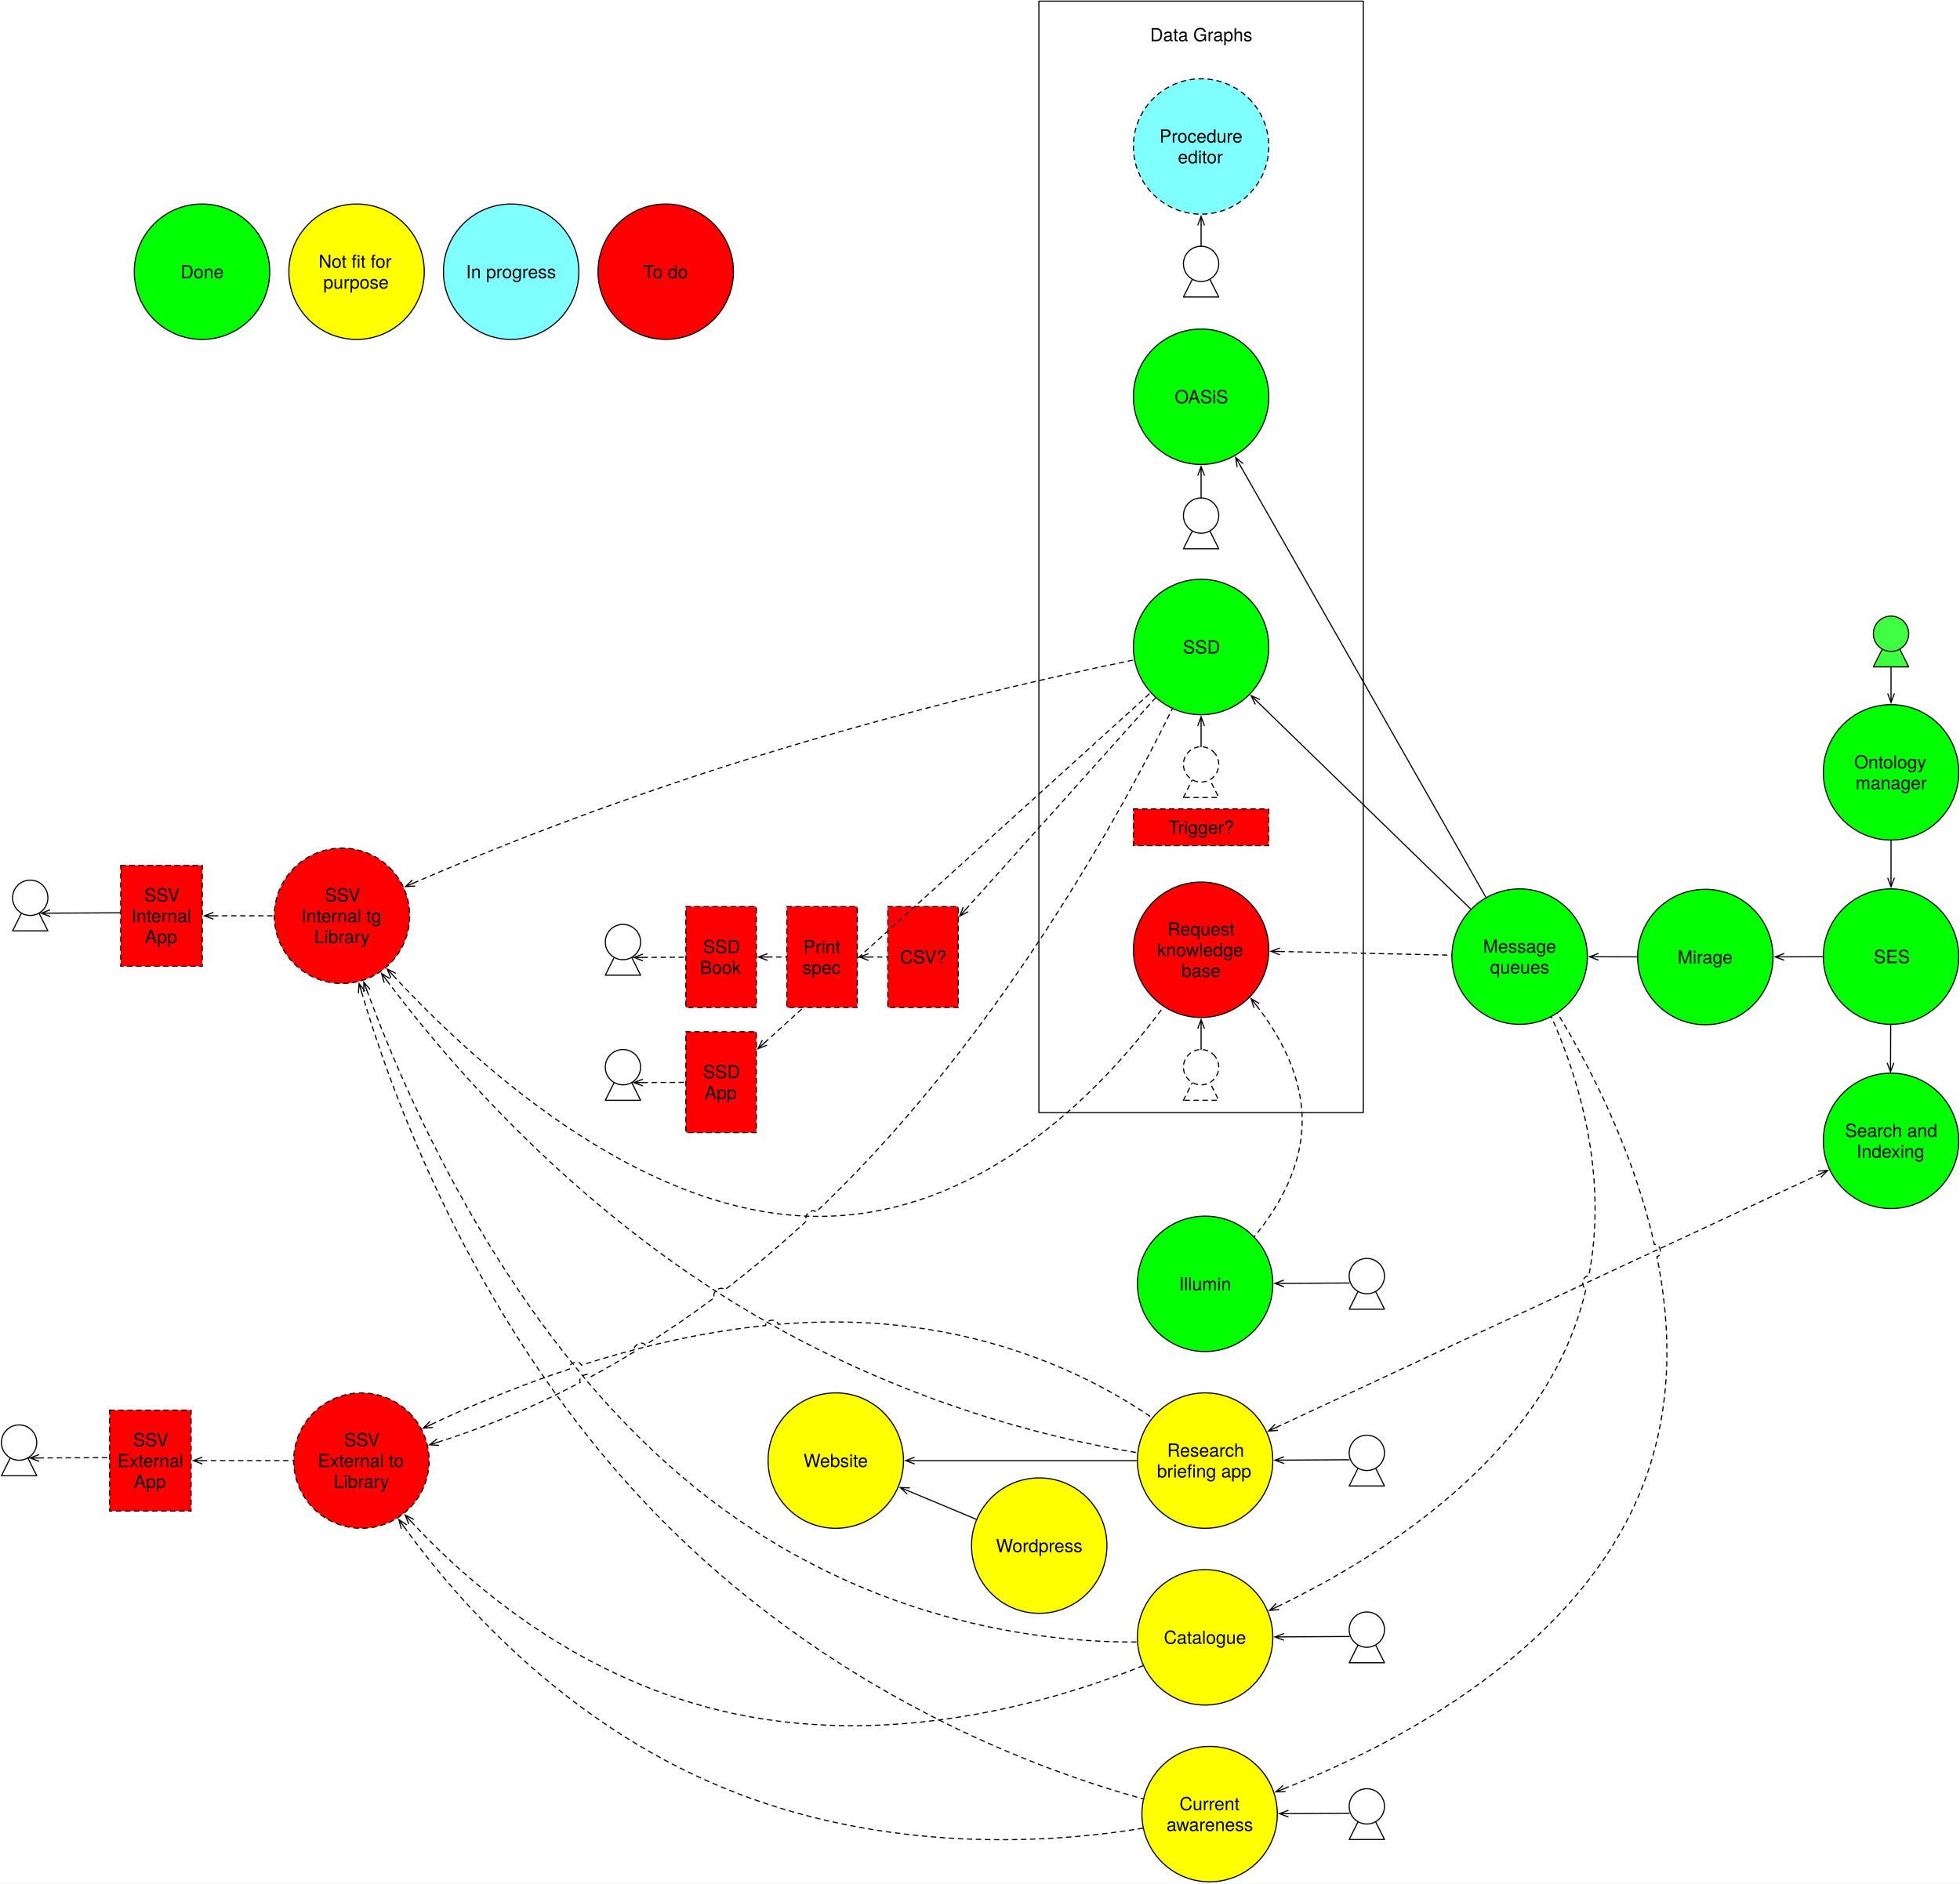
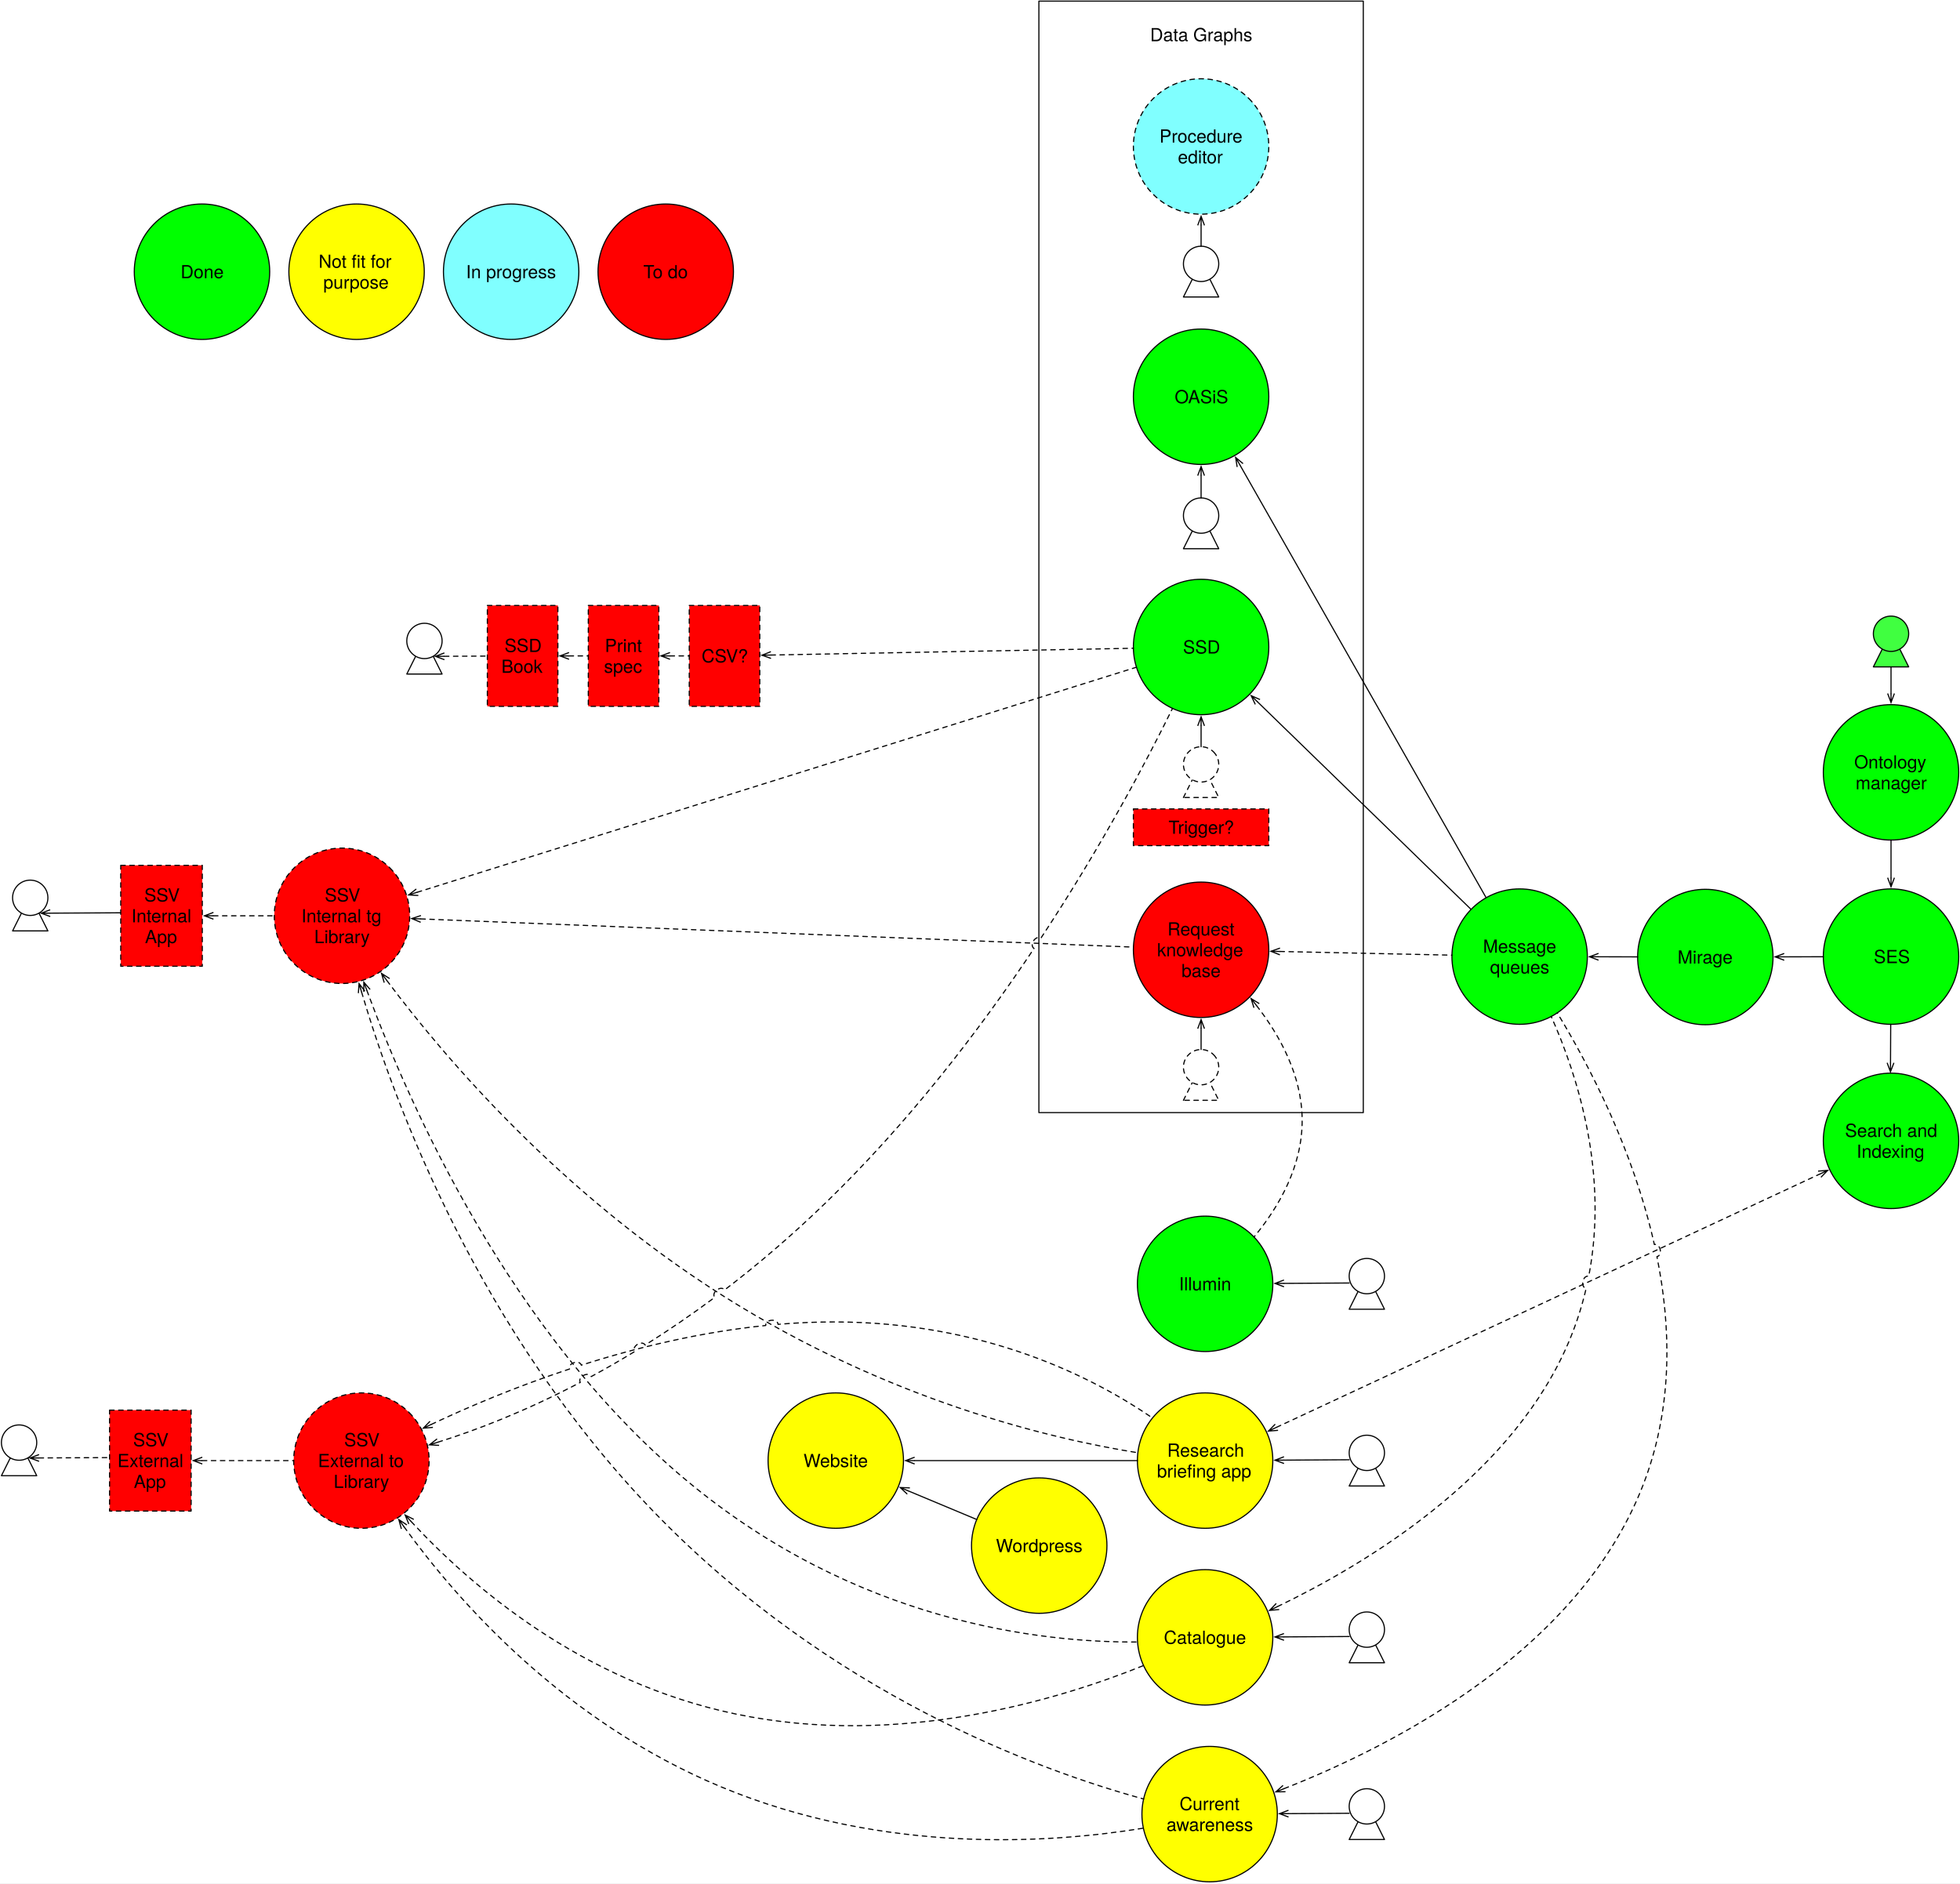
<svg xmlns="http://www.w3.org/2000/svg" version="1.1" viewBox="-336 -448 1737 1669" width="1737" height="1669">
  <defs>
    <marker orient="auto" overflow="visible" markerUnits="strokeWidth" id="StickArrow_Marker" stroke-linejoin="miter" stroke-miterlimit="10" viewBox="-9 -4 10 8" markerWidth="10" markerHeight="8" color="black">
      <g>
        <path d="M -8 0 L 0 0 M 0 3 L -8 0 L 0 -3" fill="none" stroke="currentColor" stroke-width="1" />
      </g>
    </marker>
    <marker orient="auto" overflow="visible" markerUnits="strokeWidth" id="StickArrow_Marker_2" stroke-linejoin="miter" stroke-miterlimit="10" viewBox="-1 -4 10 8" markerWidth="10" markerHeight="8" color="black">
      <g>
        <path d="M 8 0 L 0 0 M 0 -3 L 8 0 L 0 3" fill="none" stroke="currentColor" stroke-width="1" />
      </g>
    </marker>
  </defs>
  <g id="Canvas_1" stroke-opacity="1" fill="none" fill-opacity="1" stroke-dasharray="none" stroke="none">
    <rect fill="white" x="-336" y="-448" width="1737" height="1669" />
    <g id="Canvas_1_Layer_1">
      <g id="Group_4">
        <g id="Graphic_2">
-           <path d="M 200.426 416.199 L 216.074 384.903 L 231.722 416.199 Z" fill="white" />
-           <path d="M 200.426 416.199 L 216.074 384.903 L 231.722 416.199 Z" stroke="black" stroke-linecap="round" stroke-linejoin="round" stroke-width="1" />
+           <path d="M 24.504 149.352 L 40.152 118.056 L 55.8 149.352 Z" fill="white" />
+           <path d="M 24.504 149.352 L 40.152 118.056 L 55.8 149.352 Z" stroke="black" stroke-linecap="round" stroke-linejoin="round" stroke-width="1" />
        </g>
        <g id="Graphic_3">
-           <circle cx="216.074" cy="386.847" r="15.648" fill="white" />
-           <circle cx="216.074" cy="386.847" r="15.648" stroke="black" stroke-linecap="round" stroke-linejoin="round" stroke-width="1" />
+           <circle cx="40.152" cy="119.999" r="15.648" fill="white" />
+           <circle cx="40.152" cy="119.999" r="15.648" stroke="black" stroke-linecap="round" stroke-linejoin="round" stroke-width="1" />
        </g>
      </g>
      <g id="Graphic_5">
-         <rect x="271.82" y="355.393" width="62.5" height="89.441" fill="red" />
-         <path d="M 271.82 355.393 L 334.32 355.393 L 334.32 444.834 L 271.82 444.834 Z" stroke="black" stroke-linecap="round" stroke-linejoin="round" stroke-dasharray="4.0,4.0" stroke-width="1" />
-         <text transform="translate(276.8203 381.6653)" fill="black">
+         <rect x="95.898" y="88.545" width="62.5" height="89.441" fill="red" />
+         <path d="M 95.898 88.545 L 158.398 88.545 L 158.398 177.986 L 95.898 177.986 Z" stroke="black" stroke-linecap="round" stroke-linejoin="round" stroke-dasharray="4.0,4.0" stroke-width="1" />
+         <text transform="translate(100.8984 114.8176)" fill="black">
          <tspan font-family="Helvetica Neue" font-size="16" fill="black" x="10.25" y="15" xml:space="preserve">SSD</tspan>
          <tspan font-family="Helvetica Neue" font-size="16" fill="black" x="7.434" y="33.448" xml:space="preserve">Book</tspan>
        </text>
      </g>
      <g id="Line_6">
-         <line x1="233.778" y1="400.462" x2="271.82" y2="400.271" marker-start="url(#StickArrow_Marker)" stroke="black" stroke-linecap="round" stroke-linejoin="round" stroke-dasharray="4.0,4.0" stroke-width="1" />
-       </g>
-       <g id="Group_10">
-         <g id="Graphic_12">
-           <path d="M 200.426 527.09 L 216.074 495.794 L 231.722 527.09 Z" fill="white" />
-           <path d="M 200.426 527.09 L 216.074 495.794 L 231.722 527.09 Z" stroke="black" stroke-linecap="round" stroke-linejoin="round" stroke-width="1" />
-         </g>
-         <g id="Graphic_11">
-           <circle cx="216.074" cy="497.738" r="15.648" fill="white" />
-           <circle cx="216.074" cy="497.738" r="15.648" stroke="black" stroke-linecap="round" stroke-linejoin="round" stroke-width="1" />
-         </g>
-       </g>
-       <g id="Graphic_9">
-         <rect x="271.82" y="466.283" width="62.5" height="89.441" fill="red" />
-         <path d="M 271.82 466.283 L 334.32 466.283 L 334.32 555.725 L 271.82 555.725 Z" stroke="black" stroke-linecap="round" stroke-linejoin="round" stroke-dasharray="4.0,4.0" stroke-width="1" />
-         <text transform="translate(276.8203 492.5559)" fill="black">
-           <tspan font-family="Helvetica Neue" font-size="16" fill="black" x="10.25" y="15" xml:space="preserve">SSD</tspan>
-           <tspan font-family="Helvetica Neue" font-size="16" fill="black" x="11.578" y="33.448" xml:space="preserve">App</tspan>
-         </text>
-       </g>
-       <g id="Line_8">
-         <line x1="233.778" y1="511.353" x2="271.82" y2="511.161" marker-start="url(#StickArrow_Marker)" stroke="black" stroke-linecap="round" stroke-linejoin="round" stroke-dasharray="4.0,4.0" stroke-width="1" />
+         <line x1="57.856" y1="133.614" x2="95.898" y2="133.423" marker-start="url(#StickArrow_Marker)" stroke="black" stroke-linecap="round" stroke-linejoin="round" stroke-dasharray="4.0,4.0" stroke-width="1" />
      </g>
      <g id="Graphic_13">
        <rect x="584.685" y="-447" width="287.5" height="985" fill="white" />
        <rect x="584.685" y="-447" width="287.5" height="985" stroke="black" stroke-linecap="round" stroke-linejoin="round" stroke-width="1" />
      </g>
      <g id="Graphic_14">
        <text transform="translate(589.6848 -426.455)" fill="black">
          <tspan font-family="Helvetica Neue" font-size="16" fill="black" x="93.558" y="15" xml:space="preserve">Data Graphs</tspan>
        </text>
      </g>
      <g id="Graphic_15">
        <circle cx="728.435" cy="125.37" r="60" fill="lime" />
        <circle cx="728.435" cy="125.37" r="60" stroke="black" stroke-linecap="round" stroke-linejoin="round" stroke-width="1" />
        <text transform="translate(685.4348 116.1458)" fill="black">
          <tspan font-family="Helvetica Neue" font-size="16" fill="black" x="27" y="15" xml:space="preserve">SSD</tspan>
        </text>
      </g>
      <g id="Group_16">
        <g id="Graphic_18">
          <path d="M 712.787 258.76 L 728.435 227.465 L 744.083 258.76 Z" fill="white" />
          <path d="M 712.787 258.76 L 728.435 227.465 L 744.083 258.76 Z" stroke="black" stroke-linecap="round" stroke-linejoin="round" stroke-dasharray="4.0,4.0" stroke-width="1" />
        </g>
        <g id="Graphic_17">
          <circle cx="728.435" cy="229.408" r="15.648" fill="white" />
          <path d="M 739.5 218.344 C 745.611 224.454 745.611 234.362 739.5 240.473 C 733.389 246.584 723.481 246.584 717.37 240.473 C 711.259 234.362 711.259 224.454 717.37 218.344 C 723.481 212.233 733.389 212.233 739.5 218.344" stroke="black" stroke-linecap="round" stroke-linejoin="round" stroke-dasharray="4.0,4.0" stroke-width="1" />
        </g>
      </g>
      <g id="Graphic_19">
-         <rect x="450.759" y="355.393" width="62.5" height="89.441" fill="red" />
-         <path d="M 450.759 355.393 L 513.259 355.393 L 513.259 444.834 L 450.759 444.834 Z" stroke="black" stroke-linecap="round" stroke-linejoin="round" stroke-dasharray="4.0,4.0" stroke-width="1" />
-         <text transform="translate(455.7593 390.8893)" fill="black">
+         <rect x="274.837" y="88.545" width="62.5" height="89.441" fill="red" />
+         <path d="M 274.837 88.545 L 337.337 88.545 L 337.337 177.986 L 274.837 177.986 Z" stroke="black" stroke-linecap="round" stroke-linejoin="round" stroke-dasharray="4.0,4.0" stroke-width="1" />
+         <text transform="translate(279.8374 124.0416)" fill="black">
          <tspan font-family="Helvetica Neue" font-size="16" fill="black" x="5.954" y="15" xml:space="preserve">CSV?</tspan>
        </text>
      </g>
      <g id="Line_20">
        <line x1="728.435" y1="195.27" x2="728.435" y2="213.76" marker-start="url(#StickArrow_Marker)" stroke="black" stroke-linecap="round" stroke-linejoin="round" stroke-width="1" />
      </g>
      <g id="Line_21">
-         <line x1="519.87" y1="357.902" x2="688.372" y2="170.037" marker-start="url(#StickArrow_Marker)" stroke="black" stroke-linecap="round" stroke-linejoin="round" stroke-dasharray="4.0,4.0" stroke-width="1" />
+         <line x1="347.236" y1="132.496" x2="668.445" y2="126.491" marker-start="url(#StickArrow_Marker)" stroke="black" stroke-linecap="round" stroke-linejoin="round" stroke-dasharray="4.0,4.0" stroke-width="1" />
      </g>
      <g id="Line_22">
-         <line x1="344.22" y1="400.113" x2="361.29" y2="400.113" marker-start="url(#StickArrow_Marker)" stroke="black" stroke-linecap="round" stroke-linejoin="round" stroke-dasharray="4.0,4.0" stroke-width="1" />
-       </g>
-       <g id="Line_23">
-         <line x1="341.655" y1="476.023" x2="683.982" y2="165.67" marker-start="url(#StickArrow_Marker)" stroke="black" stroke-linecap="round" stroke-linejoin="round" stroke-dasharray="4.0,4.0" stroke-width="1" />
+         <line x1="168.298" y1="133.266" x2="185.368" y2="133.266" marker-start="url(#StickArrow_Marker)" stroke="black" stroke-linecap="round" stroke-linejoin="round" stroke-dasharray="4.0,4.0" stroke-width="1" />
      </g>
      <g id="Graphic_24">
-         <rect x="361.29" y="355.393" width="62.5" height="89.441" fill="red" />
-         <path d="M 361.29 355.393 L 423.79 355.393 L 423.79 444.834 L 361.29 444.834 Z" stroke="black" stroke-linecap="round" stroke-linejoin="round" stroke-dasharray="4.0,4.0" stroke-width="1" />
-         <text transform="translate(366.2898 381.6653)" fill="black">
+         <rect x="185.368" y="88.545" width="62.5" height="89.441" fill="red" />
+         <path d="M 185.368 88.545 L 247.868 88.545 L 247.868 177.986 L 185.368 177.986 Z" stroke="black" stroke-linecap="round" stroke-linejoin="round" stroke-dasharray="4.0,4.0" stroke-width="1" />
+         <text transform="translate(190.3679 114.8176)" fill="black">
          <tspan font-family="Helvetica Neue" font-size="16" fill="black" x="9.658" y="15" xml:space="preserve">Print </tspan>
          <tspan font-family="Helvetica Neue" font-size="16" fill="black" x="8.914" y="33.448" xml:space="preserve">spec</tspan>
        </text>
      </g>
      <g id="Line_25">
-         <line x1="433.69" y1="400.113" x2="450.759" y2="400.113" marker-start="url(#StickArrow_Marker)" stroke="black" stroke-linecap="round" stroke-linejoin="round" stroke-dasharray="4.0,4.0" stroke-width="1" />
+         <line x1="257.768" y1="133.266" x2="274.837" y2="133.266" marker-start="url(#StickArrow_Marker)" stroke="black" stroke-linecap="round" stroke-linejoin="round" stroke-dasharray="4.0,4.0" stroke-width="1" />
      </g>
      <g id="Graphic_26">
        <circle cx="1175.306" cy="400.113" r="60" fill="lime" />
        <circle cx="1175.306" cy="400.113" r="60" stroke="black" stroke-linecap="round" stroke-linejoin="round" stroke-width="1" />
        <text transform="translate(1132.306 390.8893)" fill="black">
          <tspan font-family="Helvetica Neue" font-size="16" fill="black" x="18.408" y="15" xml:space="preserve">Mirage</tspan>
        </text>
      </g>
      <g id="Line_27">
        <line x1="778.561" y1="174.087" x2="967.714" y2="357.925" marker-start="url(#StickArrow_Marker)" stroke="black" stroke-linecap="round" stroke-linejoin="round" stroke-width="1" />
      </g>
      <g id="Graphic_28">
        <circle cx="1339.871" cy="399.742" r="60" fill="lime" />
        <circle cx="1339.871" cy="399.742" r="60" stroke="black" stroke-linecap="round" stroke-linejoin="round" stroke-width="1" />
        <text transform="translate(1296.871 390.5182)" fill="black">
          <tspan font-family="Helvetica Neue" font-size="16" fill="black" x="27.744" y="15" xml:space="preserve">SES</tspan>
        </text>
      </g>
      <g id="Graphic_29">
        <circle cx="1339.871" cy="236.461" r="60" fill="lime" />
        <circle cx="1339.871" cy="236.461" r="60" stroke="black" stroke-linecap="round" stroke-linejoin="round" stroke-width="1" />
        <text transform="translate(1296.871 218.0129)" fill="black">
          <tspan font-family="Helvetica Neue" font-size="16" fill="black" x="10.4" y="15" xml:space="preserve">Ontology </tspan>
          <tspan font-family="Helvetica Neue" font-size="16" fill="black" x="11.584" y="33.448" xml:space="preserve">manager</tspan>
        </text>
      </g>
      <g id="Line_30">
        <line x1="1339.871" y1="329.842" x2="1339.871" y2="296.461" marker-start="url(#StickArrow_Marker)" stroke="black" stroke-linecap="round" stroke-linejoin="round" stroke-width="1" />
      </g>
      <g id="Line_31">
        <line x1="1245.206" y1="399.956" x2="1279.871" y2="399.877" marker-start="url(#StickArrow_Marker)" stroke="black" stroke-linecap="round" stroke-linejoin="round" stroke-width="1" />
      </g>
      <g id="Graphic_32">
        <rect x="668.435" y="268.885" width="120" height="32.5" fill="red" />
        <path d="M 668.435 268.885 L 788.435 268.885 L 788.435 301.385 L 668.435 301.385 Z" stroke="black" stroke-linecap="round" stroke-linejoin="round" stroke-dasharray="4.0,4.0" stroke-width="1" />
        <text transform="translate(673.4348 275.9114)" fill="black">
          <tspan font-family="Helvetica Neue" font-size="16" fill="black" x="26.112" y="15" xml:space="preserve">Trigger?</tspan>
        </text>
      </g>
      <g id="Graphic_33">
        <circle cx="728.435" cy="-96.411" r="60" fill="lime" />
        <circle cx="728.435" cy="-96.411" r="60" stroke="black" stroke-linecap="round" stroke-linejoin="round" stroke-width="1" />
        <text transform="translate(685.4348 -105.6355)" fill="black">
          <tspan font-family="Helvetica Neue" font-size="16" fill="black" x="19.592" y="15" xml:space="preserve">OASiS</tspan>
        </text>
      </g>
      <g id="Line_34">
        <line x1="763.011" y1="-35.644" x2="981.061" y2="347.58" marker-start="url(#StickArrow_Marker)" stroke="black" stroke-linecap="round" stroke-linejoin="round" stroke-width="1" />
      </g>
      <g id="Group_36">
        <g id="Graphic_38">
          <path d="M 712.787 38.269 L 728.435 6.973 L 744.083 38.269 Z" fill="white" />
          <path d="M 712.787 38.269 L 728.435 6.973 L 744.083 38.269 Z" stroke="black" stroke-linecap="round" stroke-linejoin="round" stroke-width="1" />
        </g>
        <g id="Graphic_37">
          <circle cx="728.435" cy="8.917" r="15.648" fill="white" />
          <circle cx="728.435" cy="8.917" r="15.648" stroke="black" stroke-linecap="round" stroke-linejoin="round" stroke-width="1" />
        </g>
      </g>
      <g id="Line_35">
        <line x1="728.435" y1="-26.511" x2="728.435" y2="-6.731" marker-start="url(#StickArrow_Marker)" stroke="black" stroke-linecap="round" stroke-linejoin="round" stroke-width="1" />
      </g>
      <g id="Graphic_43">
        <circle cx="728.435" cy="-318.193" r="60" fill="#80ffff" />
        <path d="M 770.861 -360.619 C 794.293 -337.188 794.293 -299.198 770.861 -275.766 C 747.43 -252.335 709.44 -252.335 686.009 -275.766 C 662.577 -299.198 662.577 -337.188 686.009 -360.619 C 709.44 -384.051 747.43 -384.051 770.861 -360.619" stroke="black" stroke-linecap="round" stroke-linejoin="round" stroke-dasharray="4.0,4.0" stroke-width="1" />
        <text transform="translate(685.4348 -336.6407)" fill="black">
          <tspan font-family="Helvetica Neue" font-size="16" fill="black" x="6.104" y="15" xml:space="preserve">Procedure </tspan>
          <tspan font-family="Helvetica Neue" font-size="16" fill="black" x="22.408" y="33.448" xml:space="preserve">editor</tspan>
        </text>
      </g>
      <g id="Group_40">
        <g id="Graphic_42">
          <path d="M 712.787 -184.802 L 728.435 -216.098 L 744.083 -184.802 Z" fill="white" />
          <path d="M 712.787 -184.802 L 728.435 -216.098 L 744.083 -184.802 Z" stroke="black" stroke-linecap="round" stroke-linejoin="round" stroke-width="1" />
        </g>
        <g id="Graphic_41">
          <circle cx="728.435" cy="-214.154" r="15.648" fill="white" />
          <circle cx="728.435" cy="-214.154" r="15.648" stroke="black" stroke-linecap="round" stroke-linejoin="round" stroke-width="1" />
        </g>
      </g>
      <g id="Line_39">
        <line x1="728.435" y1="-248.293" x2="728.435" y2="-229.802" marker-start="url(#StickArrow_Marker)" stroke="black" stroke-linecap="round" stroke-linejoin="round" stroke-width="1" />
      </g>
      <g id="Group_44">
        <g id="Graphic_46">
          <path d="M 1324.223 142.984 L 1339.871 111.689 L 1355.519 142.984 Z" fill="#40ff40" />
          <path d="M 1324.223 142.984 L 1339.871 111.689 L 1355.519 142.984 Z" stroke="black" stroke-linecap="round" stroke-linejoin="round" stroke-width="1" />
        </g>
        <g id="Graphic_45">
          <circle cx="1339.871" cy="113.632" r="15.648" fill="#40ff40" />
          <circle cx="1339.871" cy="113.632" r="15.648" stroke="black" stroke-linecap="round" stroke-linejoin="round" stroke-width="1" />
        </g>
      </g>
      <g id="Line_47">
        <line x1="1339.871" y1="166.561" x2="1339.871" y2="142.984" marker-start="url(#StickArrow_Marker)" stroke="black" stroke-linecap="round" stroke-linejoin="round" stroke-width="1" />
      </g>
      <g id="Graphic_48">
        <circle cx="1010.741" cy="399.742" r="60" fill="lime" />
        <circle cx="1010.741" cy="399.742" r="60" stroke="black" stroke-linecap="round" stroke-linejoin="round" stroke-width="1" />
        <text transform="translate(967.7408 381.2942)" fill="black">
          <tspan font-family="Helvetica Neue" font-size="16" fill="black" x="10.552" y="15" xml:space="preserve">Message </tspan>
          <tspan font-family="Helvetica Neue" font-size="16" fill="black" x="16.768" y="33.448" xml:space="preserve">queues</tspan>
        </text>
      </g>
      <g id="Line_49">
        <line x1="1080.641" y1="399.9" x2="1115.306" y2="399.978" marker-start="url(#StickArrow_Marker)" stroke="black" stroke-linecap="round" stroke-linejoin="round" stroke-width="1" />
      </g>
      <g id="Graphic_50">
        <circle cx="732" cy="689.738" r="60" fill="lime" />
        <circle cx="732" cy="689.738" r="60" stroke="black" stroke-linecap="round" stroke-linejoin="round" stroke-width="1" />
        <text transform="translate(689 680.5143)" fill="black">
          <tspan font-family="Helvetica Neue" font-size="16" fill="black" x="19.88" y="15" xml:space="preserve">Illumin</tspan>
        </text>
      </g>
      <g id="Line_51">
        <line x1="798.319" y1="395.195" x2="950.754" y2="398.458" marker-start="url(#StickArrow_Marker)" stroke="black" stroke-linecap="round" stroke-linejoin="round" stroke-dasharray="4.0,4.0" stroke-width="1" />
      </g>
      <g id="Group_53">
        <g id="Graphic_55">
          <path d="M 859.672 712.238 L 875.32 680.942 L 890.968 712.238 Z" fill="white" />
          <path d="M 859.672 712.238 L 875.32 680.942 L 890.968 712.238 Z" stroke="black" stroke-linecap="round" stroke-linejoin="round" stroke-width="1" />
        </g>
        <g id="Graphic_54">
          <circle cx="875.32" cy="682.886" r="15.648" fill="white" />
          <circle cx="875.32" cy="682.886" r="15.648" stroke="black" stroke-linecap="round" stroke-linejoin="round" stroke-width="1" />
        </g>
      </g>
      <g id="Line_52">
        <line x1="801.899" y1="689.334" x2="859.672" y2="689" marker-start="url(#StickArrow_Marker)" stroke="black" stroke-linecap="round" stroke-linejoin="round" stroke-width="1" />
      </g>
      <g id="Graphic_59">
        <circle cx="732" cy="846.379" r="60" fill="yellow" />
        <circle cx="732" cy="846.379" r="60" stroke="black" stroke-linecap="round" stroke-linejoin="round" stroke-width="1" />
        <text transform="translate(689 827.9309)" fill="black">
          <tspan font-family="Helvetica Neue" font-size="16" fill="black" x="9.368" y="15" xml:space="preserve">Research </tspan>
          <tspan font-family="Helvetica Neue" font-size="16" fill="black" x=".328" y="33.448" xml:space="preserve">briefing app</tspan>
        </text>
      </g>
      <g id="Group_66">
        <g id="Graphic_68">
          <path d="M 859.672 868.879 L 875.32 837.583 L 890.968 868.879 Z" fill="white" />
          <path d="M 859.672 868.879 L 875.32 837.583 L 890.968 868.879 Z" stroke="black" stroke-linecap="round" stroke-linejoin="round" stroke-width="1" />
        </g>
        <g id="Graphic_67">
          <circle cx="875.32" cy="839.527" r="15.648" fill="white" />
          <circle cx="875.32" cy="839.527" r="15.648" stroke="black" stroke-linecap="round" stroke-linejoin="round" stroke-width="1" />
        </g>
      </g>
      <g id="Line_65">
        <line x1="801.899" y1="845.975" x2="859.672" y2="845.641" marker-start="url(#StickArrow_Marker)" stroke="black" stroke-linecap="round" stroke-linejoin="round" stroke-width="1" />
      </g>
      <g id="Graphic_73">
        <circle cx="732" cy="1003.019" r="60" fill="yellow" />
        <circle cx="732" cy="1003.019" r="60" stroke="black" stroke-linecap="round" stroke-linejoin="round" stroke-width="1" />
        <text transform="translate(689 993.7955)" fill="black">
          <tspan font-family="Helvetica Neue" font-size="16" fill="black" x="6.408" y="15" xml:space="preserve">Catalogue</tspan>
        </text>
      </g>
      <g id="Group_70">
        <g id="Graphic_72">
          <path d="M 859.672 1025.52 L 875.32 994.224 L 890.968 1025.52 Z" fill="white" />
          <path d="M 859.672 1025.52 L 875.32 994.224 L 890.968 1025.52 Z" stroke="black" stroke-linecap="round" stroke-linejoin="round" stroke-width="1" />
        </g>
        <g id="Graphic_71">
          <circle cx="875.32" cy="996.168" r="15.648" fill="white" />
          <circle cx="875.32" cy="996.168" r="15.648" stroke="black" stroke-linecap="round" stroke-linejoin="round" stroke-width="1" />
        </g>
      </g>
      <g id="Line_69">
        <line x1="801.899" y1="1002.615" x2="859.672" y2="1002.281" marker-start="url(#StickArrow_Marker)" stroke="black" stroke-linecap="round" stroke-linejoin="round" stroke-width="1" />
      </g>
      <g id="Graphic_74">
        <circle cx="404.684" cy="846.379" r="60" fill="yellow" />
        <circle cx="404.684" cy="846.379" r="60" stroke="black" stroke-linecap="round" stroke-linejoin="round" stroke-width="1" />
        <text transform="translate(361.6836 837.1549)" fill="black">
          <tspan font-family="Helvetica Neue" font-size="16" fill="black" x="14.416" y="15" xml:space="preserve">Website</tspan>
        </text>
      </g>
      <g id="Graphic_75">
        <circle cx="-32.91" cy="363.578" r="60" fill="red" />
        <path d="M 9.516 321.152 C 32.948 344.583 32.948 382.573 9.516 406.005 C -13.915 429.436 -51.905 429.436 -75.337 406.005 C -98.768 382.573 -98.768 344.583 -75.337 321.152 C -51.905 297.72 -13.915 297.72 9.516 321.152" stroke="black" stroke-linecap="round" stroke-linejoin="round" stroke-dasharray="4.0,4.0" stroke-width="1" />
        <text transform="translate(-75.91016 335.9061)" fill="black">
          <tspan font-family="Helvetica Neue" font-size="16" fill="black" x="27.744" y="15" xml:space="preserve">SSV</tspan>
          <tspan font-family="Helvetica Neue" font-size="16" fill="black" x="7" y="33.448" xml:space="preserve">Internal tg </tspan>
          <tspan font-family="Helvetica Neue" font-size="16" fill="black" x="18.408" y="51.896" xml:space="preserve">Library</tspan>
        </text>
      </g>
      <g id="Line_76">
-         <path d="M 30.674 334.51 C 92.555 307.566 196.143 265.629 326 225 C 468.118 180.534 597.667 151.412 669.512 136.717" marker-start="url(#StickArrow_Marker)" stroke="black" stroke-linecap="round" stroke-linejoin="round" stroke-dasharray="4.0,4.0" stroke-width="1" />
+         <line x1="33.812" y1="342.702" x2="671.16" y2="143.29" marker-start="url(#StickArrow_Marker)" stroke="black" stroke-linecap="round" stroke-linejoin="round" stroke-dasharray="4.0,4.0" stroke-width="1" />
      </g>
      <g id="Line_77">
-         <path d="M 12.598 416.63 C 82.885 492.528 225.801 623.69 378.667 629.738 C 531.395 635.781 643.203 514.92 695.464 443.843" marker-start="url(#StickArrow_Marker)" stroke="black" stroke-linecap="round" stroke-linejoin="round" stroke-dasharray="4.0,4.0" stroke-width="1" />
+         <line x1="36.936" y1="366.341" x2="668.481" y2="391.327" marker-start="url(#StickArrow_Marker)" stroke="black" stroke-linecap="round" stroke-linejoin="round" stroke-dasharray="4.0,4.0" stroke-width="1" />
      </g>
      <g id="Line_78">
        <path d="M 6.91 421.027 C 58.989 490.531 160.874 609.529 305 700.5 C 451.299 792.842 594.679 826.99 672.401 839.431" marker-start="url(#StickArrow_Marker)" stroke="black" stroke-linecap="round" stroke-linejoin="round" stroke-dasharray="4.0,4.0" stroke-width="1" />
      </g>
      <g id="Line_79">
        <line x1="474.584" y1="846.379" x2="672" y2="846.379" marker-start="url(#StickArrow_Marker)" stroke="black" stroke-linecap="round" stroke-linejoin="round" stroke-width="1" />
      </g>
      <g id="Graphic_80">
        <circle cx="584.988" cy="921.723" r="60" fill="yellow" />
        <circle cx="584.988" cy="921.723" r="60" stroke="black" stroke-linecap="round" stroke-linejoin="round" stroke-width="1" />
        <text transform="translate(541.9883 912.4987)" fill="black">
          <tspan font-family="Helvetica Neue" font-size="16" fill="black" x="4.632" y="15" xml:space="preserve">Wordpress</tspan>
        </text>
      </g>
      <g id="Line_81">
        <line x1="469.194" y1="873.336" x2="529.613" y2="898.583" marker-start="url(#StickArrow_Marker)" stroke="black" stroke-linecap="round" stroke-linejoin="round" stroke-width="1" />
      </g>
      <g id="Line_82">
        <path d="M -10.811 429.898 C 27.262 533.075 116.482 733.642 271.82 863.5 C 422.676 989.61 586.506 1007.753 672.14 1007.134" marker-start="url(#StickArrow_Marker)" stroke="black" stroke-linecap="round" stroke-linejoin="round" stroke-dasharray="4.0,4.0" stroke-width="1" />
      </g>
      <g id="Group_84">
        <g id="Graphic_86">
          <path d="M -324.852 376.973 L -309.204 345.677 L -293.556 376.973 Z" fill="white" />
          <path d="M -324.852 376.973 L -309.204 345.677 L -293.556 376.973 Z" stroke="black" stroke-linecap="round" stroke-linejoin="round" stroke-width="1" />
        </g>
        <g id="Graphic_85">
          <circle cx="-309.204" cy="347.621" r="15.648" fill="white" />
          <circle cx="-309.204" cy="347.621" r="15.648" stroke="black" stroke-linecap="round" stroke-linejoin="round" stroke-width="1" />
        </g>
      </g>
      <g id="Line_83">
        <line x1="-291.499" y1="361.236" x2="-222.207" y2="360.887" marker-start="url(#StickArrow_Marker)" stroke="black" stroke-linecap="round" stroke-linejoin="round" stroke-width="1" />
      </g>
      <g id="Graphic_87">
        <rect x="-229" y="318.857" width="72.273" height="89.441" fill="red" />
        <path d="M -229 318.857 L -156.727 318.857 L -156.727 408.299 L -229 408.299 Z" stroke="black" stroke-linecap="round" stroke-linejoin="round" stroke-dasharray="4.0,4.0" stroke-width="1" />
        <text transform="translate(-224 335.9061)" fill="black">
          <tspan font-family="Helvetica Neue" font-size="16" fill="black" x="15.881" y="15" xml:space="preserve">SSV</tspan>
          <tspan font-family="Helvetica Neue" font-size="16" fill="black" x="4.473" y="33.448" xml:space="preserve">Internal</tspan>
          <tspan font-family="Helvetica Neue" font-size="16" fill="black" x="16.465" y="51.896" xml:space="preserve">App</tspan>
        </text>
      </g>
      <g id="Line_88">
        <line x1="-146.827" y1="363.578" x2="-92.91" y2="363.578" marker-start="url(#StickArrow_Marker)" stroke="black" stroke-linecap="round" stroke-linejoin="round" stroke-dasharray="4.0,4.0" stroke-width="1" />
      </g>
      <g id="Graphic_89">
        <circle cx="-15.711" cy="846.379" r="60" fill="red" />
        <path d="M 26.715 803.952 C 50.147 827.384 50.147 865.374 26.715 888.805 C 3.284 912.237 -34.706 912.237 -58.137 888.805 C -81.569 865.374 -81.569 827.384 -58.137 803.952 C -34.706 780.521 3.284 780.521 26.715 803.952" stroke="black" stroke-linecap="round" stroke-linejoin="round" stroke-dasharray="4.0,4.0" stroke-width="1" />
        <text transform="translate(-58.71094 818.7069)" fill="black">
          <tspan font-family="Helvetica Neue" font-size="16" fill="black" x="27.744" y="15" xml:space="preserve">SSV</tspan>
          <tspan font-family="Helvetica Neue" font-size="16" fill="black" x="4.488" y="33.448" xml:space="preserve">External to </tspan>
          <tspan font-family="Helvetica Neue" font-size="16" fill="black" x="18.408" y="51.896" xml:space="preserve">Library</tspan>
        </text>
      </g>
      <g id="Line_90">
        <path d="M 46.372 814.237 C 78.108 799.253 120.272 781.232 168.723 765.214 C 167.025 759.982 177.49 756.586 179.188 761.817 C 228.971 745.965 284.857 732.517 342.593 726.651 C 342.084 721.174 353.038 720.156 353.548 725.632 C 369.937 724.25 386.454 723.5 403 723.5 C 536.756 723.5 632.77 772.492 685.376 808.606" marker-start="url(#StickArrow_Marker)" stroke="black" stroke-linecap="round" stroke-linejoin="round" stroke-dasharray="4.0,4.0" stroke-width="1" />
      </g>
      <g id="Line_91">
        <path d="M 28.49 900.509 C 81.148 957.342 179.47 1042.353 315.988 1070.953 C 461.139 1101.361 602.699 1058.2 677.436 1028.014" marker-start="url(#StickArrow_Marker)" stroke="black" stroke-linecap="round" stroke-linejoin="round" stroke-dasharray="4.0,4.0" stroke-width="1" />
      </g>
      <g id="Line_92">
-         <path d="M 52.237 830.017 C 85.333 819.674 128.707 803.152 178.248 777.107 C 175.657 772.255 185.36 767.074 187.951 771.925 C 200.43 765.157 213.273 757.789 226.416 749.772 C 223.523 745.094 232.879 739.307 235.772 743.985 C 255.737 731.466 276.348 717.451 297.391 701.766 C 294.079 697.376 302.862 690.75 306.174 695.141 C 330.09 676.885 354.521 656.464 379.157 633.629 C 375.397 629.615 383.423 622.097 387.183 626.111 C 390.12 623.331 393.059 620.516 396 617.667 C 550.596 467.878 657.222 273.044 703.1 179.777" marker-start="url(#StickArrow_Marker)" stroke="black" stroke-linecap="round" stroke-linejoin="round" stroke-dasharray="4.0,4.0" stroke-width="1" />
+         <path d="M 52.237 830.017 C 85.333 819.674 128.707 803.152 178.248 777.107 C 175.657 772.255 185.36 767.074 187.951 771.925 C 200.43 765.157 213.273 757.789 226.416 749.772 C 223.523 745.094 232.879 739.307 235.772 743.985 C 255.737 731.466 276.348 717.451 297.391 701.766 C 294.079 697.376 302.862 690.75 306.174 695.141 C 335.531 672.731 365.663 647.061 396 617.667 C 468.432 547.487 530.334 467.419 580.392 392.541 C 575.81 389.499 581.894 380.336 586.476 383.378 C 640.149 301.996 679.596 227.558 703.1 179.777" marker-start="url(#StickArrow_Marker)" stroke="black" stroke-linecap="round" stroke-linejoin="round" stroke-dasharray="4.0,4.0" stroke-width="1" />
      </g>
      <g id="Group_96">
        <g id="Graphic_98">
          <path d="M -334.742 859.773 L -319.094 828.478 L -303.446 859.773 Z" fill="white" />
          <path d="M -334.742 859.773 L -319.094 828.478 L -303.446 859.773 Z" stroke="black" stroke-linecap="round" stroke-linejoin="round" stroke-width="1" />
        </g>
        <g id="Graphic_97">
          <circle cx="-319.094" cy="830.421" r="15.648" fill="white" />
          <circle cx="-319.094" cy="830.421" r="15.648" stroke="black" stroke-linecap="round" stroke-linejoin="round" stroke-width="1" />
        </g>
      </g>
      <g id="Line_95">
        <line x1="-301.39" y1="844.036" x2="-232.098" y2="843.688" marker-start="url(#StickArrow_Marker)" stroke="black" stroke-linecap="round" stroke-linejoin="round" stroke-dasharray="4.0,4.0" stroke-width="1" />
      </g>
      <g id="Graphic_94">
        <rect x="-238.891" y="801.658" width="72.273" height="89.441" fill="red" />
        <path d="M -238.891 801.658 L -166.617 801.658 L -166.617 891.1 L -238.891 891.1 Z" stroke="black" stroke-linecap="round" stroke-linejoin="round" stroke-dasharray="4.0,4.0" stroke-width="1" />
        <text transform="translate(-233.8906 818.7069)" fill="black">
          <tspan font-family="Helvetica Neue" font-size="16" fill="black" x="15.881" y="15" xml:space="preserve">SSV</tspan>
          <tspan font-family="Helvetica Neue" font-size="16" fill="black" x="1.961" y="33.448" xml:space="preserve">External</tspan>
          <tspan font-family="Helvetica Neue" font-size="16" fill="black" x="16.465" y="51.896" xml:space="preserve">App</tspan>
        </text>
      </g>
      <g id="Line_93">
        <line x1="-156.717" y1="846.379" x2="-75.711" y2="846.379" marker-start="url(#StickArrow_Marker)" stroke="black" stroke-linecap="round" stroke-linejoin="round" stroke-dasharray="4.0,4.0" stroke-width="1" />
      </g>
      <g id="Line_99">
        <line x1="795.37" y1="816.84" x2="1276.501" y2="592.563" marker-end="url(#StickArrow_Marker_2)" marker-start="url(#StickArrow_Marker)" stroke="black" stroke-linecap="round" stroke-linejoin="round" stroke-dasharray="4.0,4.0" stroke-width="1" />
      </g>
      <g id="Line_100">
        <path d="M 796.331 975.669 C 873.098 938.718 997.695 864.023 1050.5 749.738 C 1059.111 731.101 1065.371 712.367 1069.691 693.778 C 1064.312 692.633 1066.602 681.872 1071.982 683.017 C 1089.585 592.061 1062.313 505.749 1038.742 452.826" marker-start="url(#StickArrow_Marker)" stroke="black" stroke-linecap="round" stroke-linejoin="round" stroke-dasharray="4.0,4.0" stroke-width="1" />
      </g>
      <g id="Graphic_101">
        <circle cx="1339.871" cy="563.023" r="60" fill="lime" />
        <circle cx="1339.871" cy="563.023" r="60" stroke="black" stroke-linecap="round" stroke-linejoin="round" stroke-width="1" />
        <text transform="translate(1296.871 544.5754)" fill="black">
          <tspan font-family="Helvetica Neue" font-size="16" fill="black" x="2.248" y="15" xml:space="preserve">Search and </tspan>
          <tspan font-family="Helvetica Neue" font-size="16" fill="black" x="12.48" y="33.448" xml:space="preserve">Indexing</tspan>
        </text>
      </g>
      <g id="Line_102">
        <line x1="1339.419" y1="493.866" x2="1339.583" y2="459.742" marker-start="url(#StickArrow_Marker)" stroke="black" stroke-linecap="round" stroke-linejoin="round" stroke-width="1" />
      </g>
      <g id="Graphic_103">
        <circle cx="736" cy="1159.66" r="60" fill="yellow" />
        <circle cx="736" cy="1159.66" r="60" stroke="black" stroke-linecap="round" stroke-linejoin="round" stroke-width="1" />
        <text transform="translate(693 1141.212)" fill="black">
          <tspan font-family="Helvetica Neue" font-size="16" fill="black" x="16.328" y="15" xml:space="preserve">Current </tspan>
          <tspan font-family="Helvetica Neue" font-size="16" fill="black" x="4.784" y="33.448" xml:space="preserve">awareness</tspan>
        </text>
      </g>
      <g id="Group_105">
        <g id="Graphic_107">
          <path d="M 859.672 1182.16 L 875.32 1150.864 L 890.968 1182.16 Z" fill="white" />
          <path d="M 859.672 1182.16 L 875.32 1150.864 L 890.968 1182.16 Z" stroke="black" stroke-linecap="round" stroke-linejoin="round" stroke-width="1" />
        </g>
        <g id="Graphic_106">
          <circle cx="875.32" cy="1152.808" r="15.648" fill="white" />
          <circle cx="875.32" cy="1152.808" r="15.648" stroke="black" stroke-linecap="round" stroke-linejoin="round" stroke-width="1" />
        </g>
      </g>
      <g id="Line_104">
        <line x1="805.899" y1="1159.243" x2="859.672" y2="1158.922" marker-start="url(#StickArrow_Marker)" stroke="black" stroke-linecap="round" stroke-linejoin="round" stroke-width="1" />
      </g>
      <g id="Line_108">
        <path d="M 802.141 1137.032 C 897.319 1099.711 1067.512 1013.816 1122.5 861.723 C 1146.019 796.669 1145.121 728.748 1132.414 665.633 C 1137.793 664.488 1135.505 653.732 1130.125 654.877 C 1111.277 570.758 1072.367 496.123 1044.077 449.642" marker-start="url(#StickArrow_Marker)" stroke="black" stroke-linecap="round" stroke-linejoin="round" stroke-dasharray="4.0,4.0" stroke-width="1" />
      </g>
      <g id="Line_109">
        <path d="M 22.136 905.152 C 70.052 971.388 163.535 1077.377 303 1135.5 C 448.698 1196.221 597.707 1185.166 677.302 1172.125" marker-start="url(#StickArrow_Marker)" stroke="black" stroke-linecap="round" stroke-linejoin="round" stroke-dasharray="4.0,4.0" stroke-width="1" />
      </g>
      <g id="Line_110">
        <path d="M -15.525 431.281 C 14.678 533.395 88.986 731.865 243.333 891.667 C 399.531 1053.384 585.031 1120.974 677.504 1146.276" marker-start="url(#StickArrow_Marker)" stroke="black" stroke-linecap="round" stroke-linejoin="round" stroke-dasharray="4.0,4.0" stroke-width="1" />
      </g>
      <g id="Graphic_111">
        <circle cx="-156.991" cy="-207.207" r="60" fill="lime" />
        <circle cx="-156.991" cy="-207.207" r="60" stroke="black" stroke-linecap="round" stroke-linejoin="round" stroke-width="1" />
        <text transform="translate(-199.991 -216.4311)" fill="black">
          <tspan font-family="Helvetica Neue" font-size="16" fill="black" x="24.032" y="15" xml:space="preserve">Done</tspan>
        </text>
      </g>
      <g id="Graphic_112">
        <circle cx="-19.996" cy="-207.207" r="60" fill="yellow" />
        <circle cx="-19.996" cy="-207.207" r="60" stroke="black" stroke-linecap="round" stroke-linejoin="round" stroke-width="1" />
        <text transform="translate(-62.99623 -225.6551)" fill="black">
          <tspan font-family="Helvetica Neue" font-size="16" fill="black" x="9.376" y="15" xml:space="preserve">Not fit for </tspan>
          <tspan font-family="Helvetica Neue" font-size="16" fill="black" x="13.512" y="33.448" xml:space="preserve">purpose</tspan>
        </text>
      </g>
      <g id="Graphic_113">
        <circle cx="116.999" cy="-207.207" r="60" fill="#80ffff" />
        <circle cx="116.999" cy="-207.207" r="60" stroke="black" stroke-linecap="round" stroke-linejoin="round" stroke-width="1" />
        <text transform="translate(73.99856 -216.4311)" fill="black">
          <tspan font-family="Helvetica Neue" font-size="16" fill="black" x="2.992" y="15" xml:space="preserve">In progress</tspan>
        </text>
      </g>
      <g id="Graphic_114">
        <circle cx="253.993" cy="-207.207" r="60" fill="red" />
        <circle cx="253.993" cy="-207.207" r="60" stroke="black" stroke-linecap="round" stroke-linejoin="round" stroke-width="1" />
        <text transform="translate(210.9933 -216.4311)" fill="black">
          <tspan font-family="Helvetica Neue" font-size="16" fill="black" x="23.144" y="15" xml:space="preserve">To do</tspan>
        </text>
      </g>
      <g id="Graphic_116">
        <circle cx="728.435" cy="393.699" r="60" fill="red" />
        <circle cx="728.435" cy="393.699" r="60" stroke="black" stroke-linecap="round" stroke-linejoin="round" stroke-width="1" />
        <text transform="translate(685.4348 366.0272)" fill="black">
          <tspan font-family="Helvetica Neue" font-size="16" fill="black" x="13.216" y="15" xml:space="preserve">Request </tspan>
          <tspan font-family="Helvetica Neue" font-size="16" fill="black" x="4.04" y="33.448" xml:space="preserve">knowledge </tspan>
          <tspan font-family="Helvetica Neue" font-size="16" fill="black" x="25.664" y="51.896" xml:space="preserve">base</tspan>
        </text>
      </g>
      <g id="Line_117">
        <path d="M 777.656 443.245 C 798.224 469.678 817.532 504.76 818 543.667 C 818.505 585.639 796.966 622.186 775.32 648.224" marker-start="url(#StickArrow_Marker)" stroke="black" stroke-linecap="round" stroke-linejoin="round" stroke-dasharray="4.0,4.0" stroke-width="1" />
      </g>
      <g id="Group_119">
        <g id="Graphic_121">
          <path d="M 712.787 527.09 L 728.435 495.794 L 744.083 527.09 Z" fill="white" />
          <path d="M 712.787 527.09 L 728.435 495.794 L 744.083 527.09 Z" stroke="black" stroke-linecap="round" stroke-linejoin="round" stroke-dasharray="4.0,4.0" stroke-width="1" />
        </g>
        <g id="Graphic_120">
          <circle cx="728.435" cy="497.738" r="15.648" fill="white" />
          <path d="M 739.5 486.673 C 745.611 492.784 745.611 502.692 739.5 508.803 C 733.389 514.913 723.481 514.913 717.37 508.803 C 711.259 502.692 711.259 492.784 717.37 486.673 C 723.481 480.562 733.389 480.562 739.5 486.673" stroke="black" stroke-linecap="round" stroke-linejoin="round" stroke-dasharray="4.0,4.0" stroke-width="1" />
        </g>
      </g>
      <g id="Line_118">
        <line x1="728.435" y1="463.599" x2="728.435" y2="482.09" marker-start="url(#StickArrow_Marker)" stroke="black" stroke-linecap="round" stroke-linejoin="round" stroke-width="1" />
      </g>
    </g>
  </g>
</svg>
